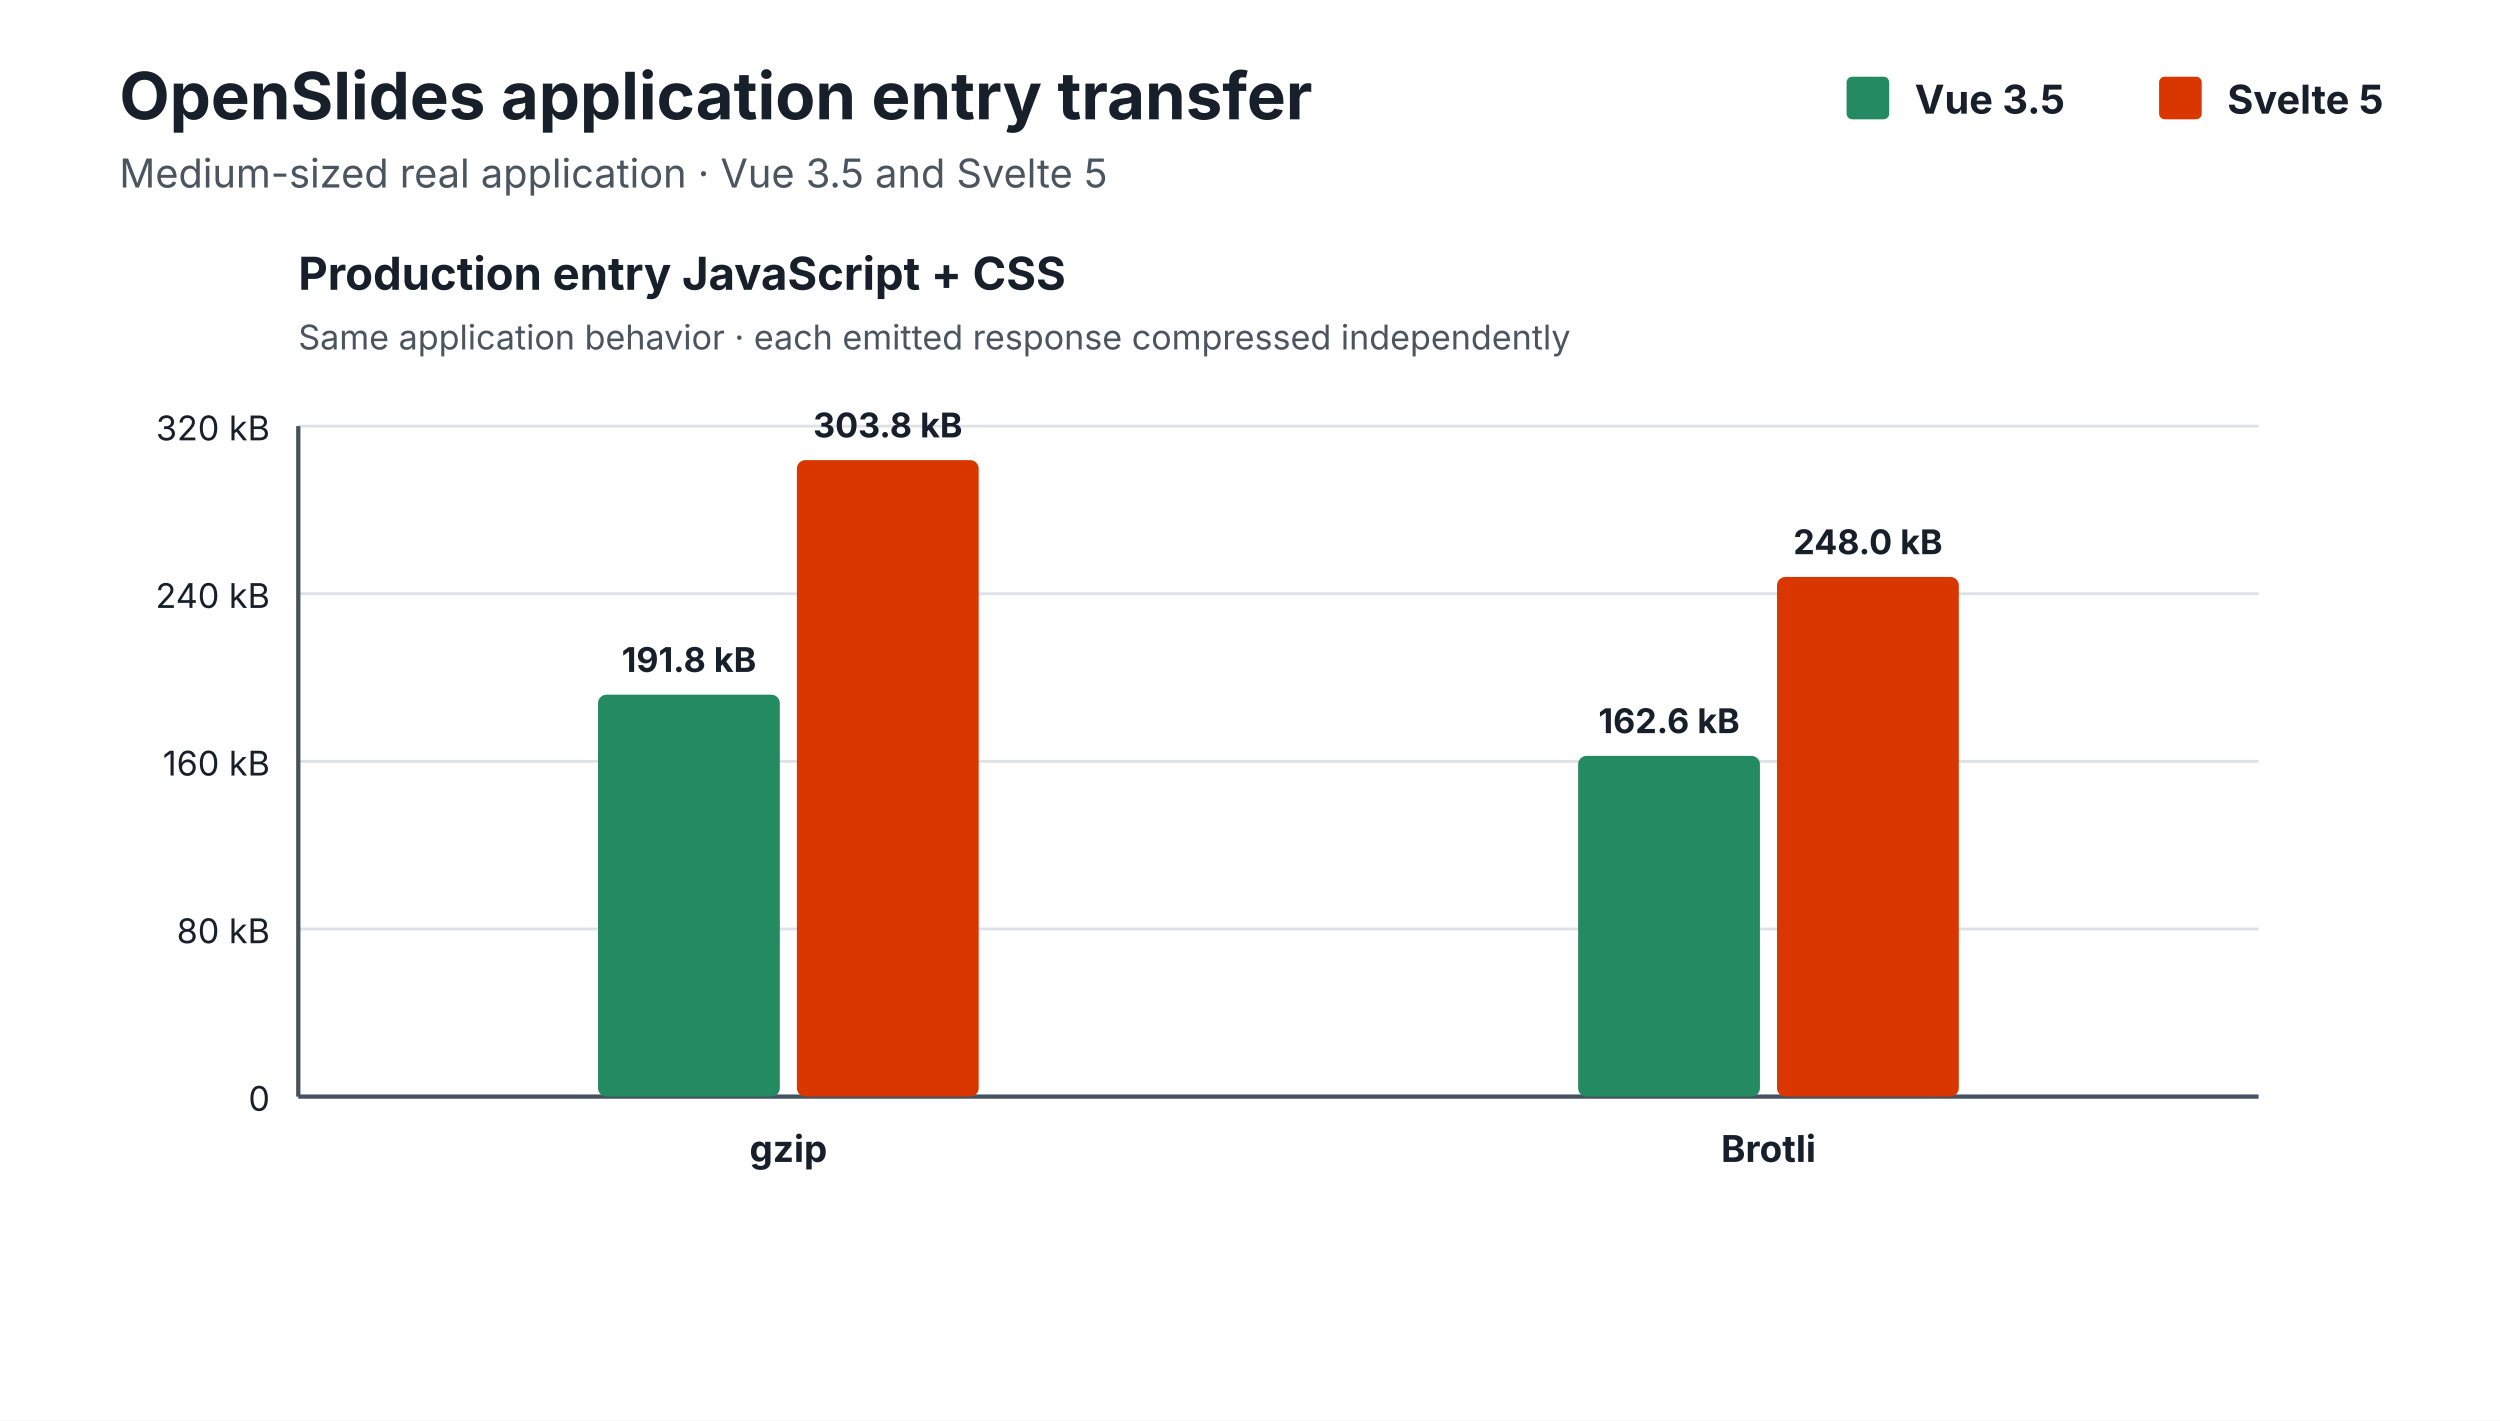
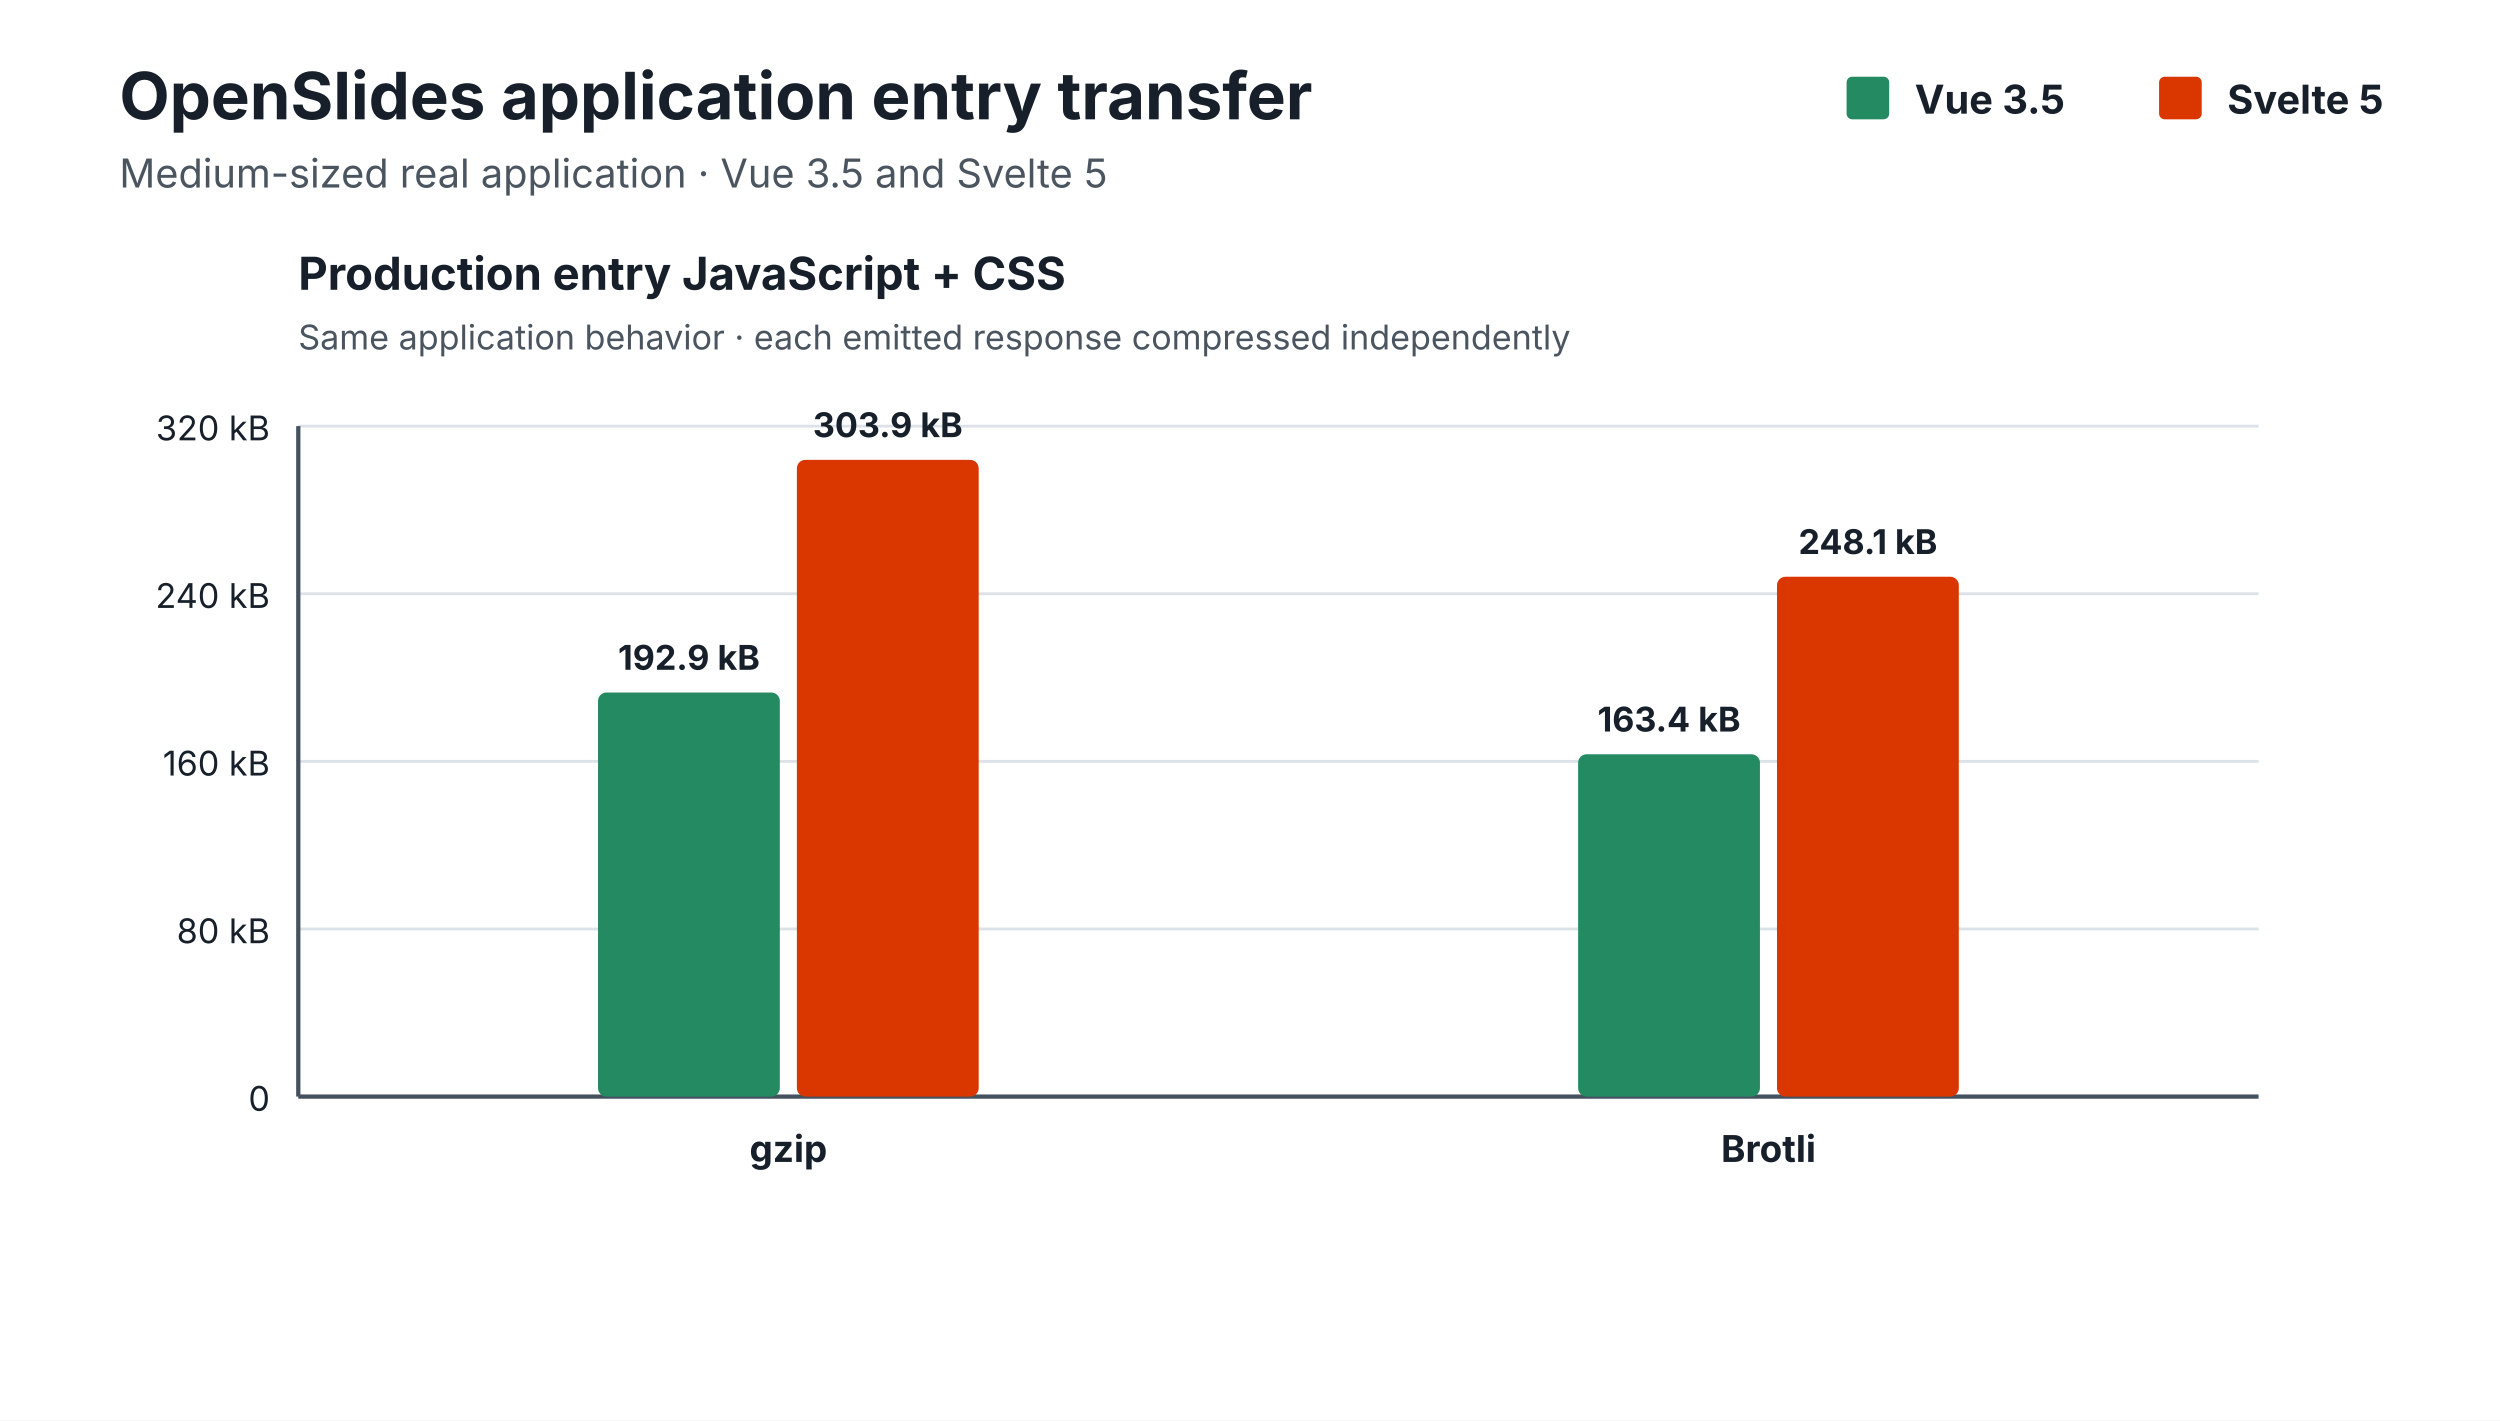
<svg xmlns="http://www.w3.org/2000/svg" width="880" height="500" viewBox="0 0 880 500" role="img" aria-labelledby="title description">
  <style>
    text { font-family: ui-sans-serif, system-ui, -apple-system, BlinkMacSystemFont, "Segoe UI", sans-serif; fill: #17202a; }
    .title { font-size: 23px; font-weight: 700; }
    .subtitle { font-size: 14px; fill: #4a5560; }
    .panel-title { font-size: 16px; font-weight: 700; }
    .panel-note { font-size: 12px; fill: #4a5560; }
    .axis { stroke: #44515e; stroke-width: 1.5; }
    .grid { stroke: #dce2e7; stroke-width: 1; }
    .tick { font-size: 12px; }
    .category { font-size: 13px; font-weight: 650; }
    .value { font-size: 12px; font-weight: 700; }
    .legend { font-size: 14px; font-weight: 650; }
  </style>
  <rect width="880" height="500" fill="#ffffff" />
  <text x="42" y="42" class="title">OpenSlides application entry transfer</text>
  <text x="42" y="66" class="subtitle">Medium-sized real application · Vue 3.5 and Svelte 5</text>
  <rect x="650" y="27" width="15" height="15" rx="2" fill="#238a62" />
  <text x="674" y="40" class="legend">Vue 3.5</text>
  <rect x="760" y="27" width="15" height="15" rx="2" fill="#d93600" />
  <text x="784" y="40" class="legend">Svelte 5</text>
  <text x="105" y="102" class="panel-title">Production entry JavaScript + CSS</text>
  <text x="105" y="123" class="panel-note">Same application behavior · each emitted response compressed independently</text>
  <line x1="105" y1="386" x2="795" y2="386" class="grid" />
  <text x="95" y="391" text-anchor="end" class="tick">0</text>
  <line x1="105" y1="327" x2="795" y2="327" class="grid" />
  <text x="95" y="332" text-anchor="end" class="tick">80 kB</text>
  <line x1="105" y1="268" x2="795" y2="268" class="grid" />
  <text x="95" y="273" text-anchor="end" class="tick">160 kB</text>
  <line x1="105" y1="209" x2="795" y2="209" class="grid" />
  <text x="95" y="214" text-anchor="end" class="tick">240 kB</text>
  <line x1="105" y1="150" x2="795" y2="150" class="grid" />
  <text x="95" y="155" text-anchor="end" class="tick">320 kB</text>
  <line x1="105" y1="150" x2="105" y2="386" class="axis" />
  <line x1="105" y1="386" x2="795" y2="386" class="axis" />
-   <rect x="210.5" y="244.53" width="64" height="141.47" rx="3" fill="#238a62" />
-   <text x="242.5" y="236.53" text-anchor="middle" class="value">191.8 kB</text>
-   <rect x="280.5" y="161.96" width="64" height="224.04" rx="3" fill="#d93600" />
-   <text x="312.5" y="153.96" text-anchor="middle" class="value">303.8 kB</text>
+   <rect x="210.5" y="243.76" width="64" height="142.24" rx="3" fill="#238a62" />
+   <text x="242.5" y="235.76" text-anchor="middle" class="value">192.9 kB</text>
+   <rect x="280.5" y="161.87" width="64" height="224.13" rx="3" fill="#d93600" />
+   <text x="312.5" y="153.87" text-anchor="middle" class="value">303.9 kB</text>
  <text x="277.5" y="409" text-anchor="middle" class="category">gzip</text>
-   <rect x="555.5" y="266.06" width="64" height="119.94" rx="3" fill="#238a62" />
-   <text x="587.5" y="258.06" text-anchor="middle" class="value">162.6 kB</text>
-   <rect x="625.5" y="203.08" width="64" height="182.92" rx="3" fill="#d93600" />
-   <text x="657.5" y="195.08" text-anchor="middle" class="value">248.0 kB</text>
+   <rect x="555.5" y="265.5" width="64" height="120.5" rx="3" fill="#238a62" />
+   <text x="587.5" y="257.5" text-anchor="middle" class="value">163.4 kB</text>
+   <rect x="625.5" y="203.01" width="64" height="182.99" rx="3" fill="#d93600" />
+   <text x="657.5" y="195.01" text-anchor="middle" class="value">248.1 kB</text>
  <text x="622.5" y="409" text-anchor="middle" class="category">Brotli</text>
</svg>
